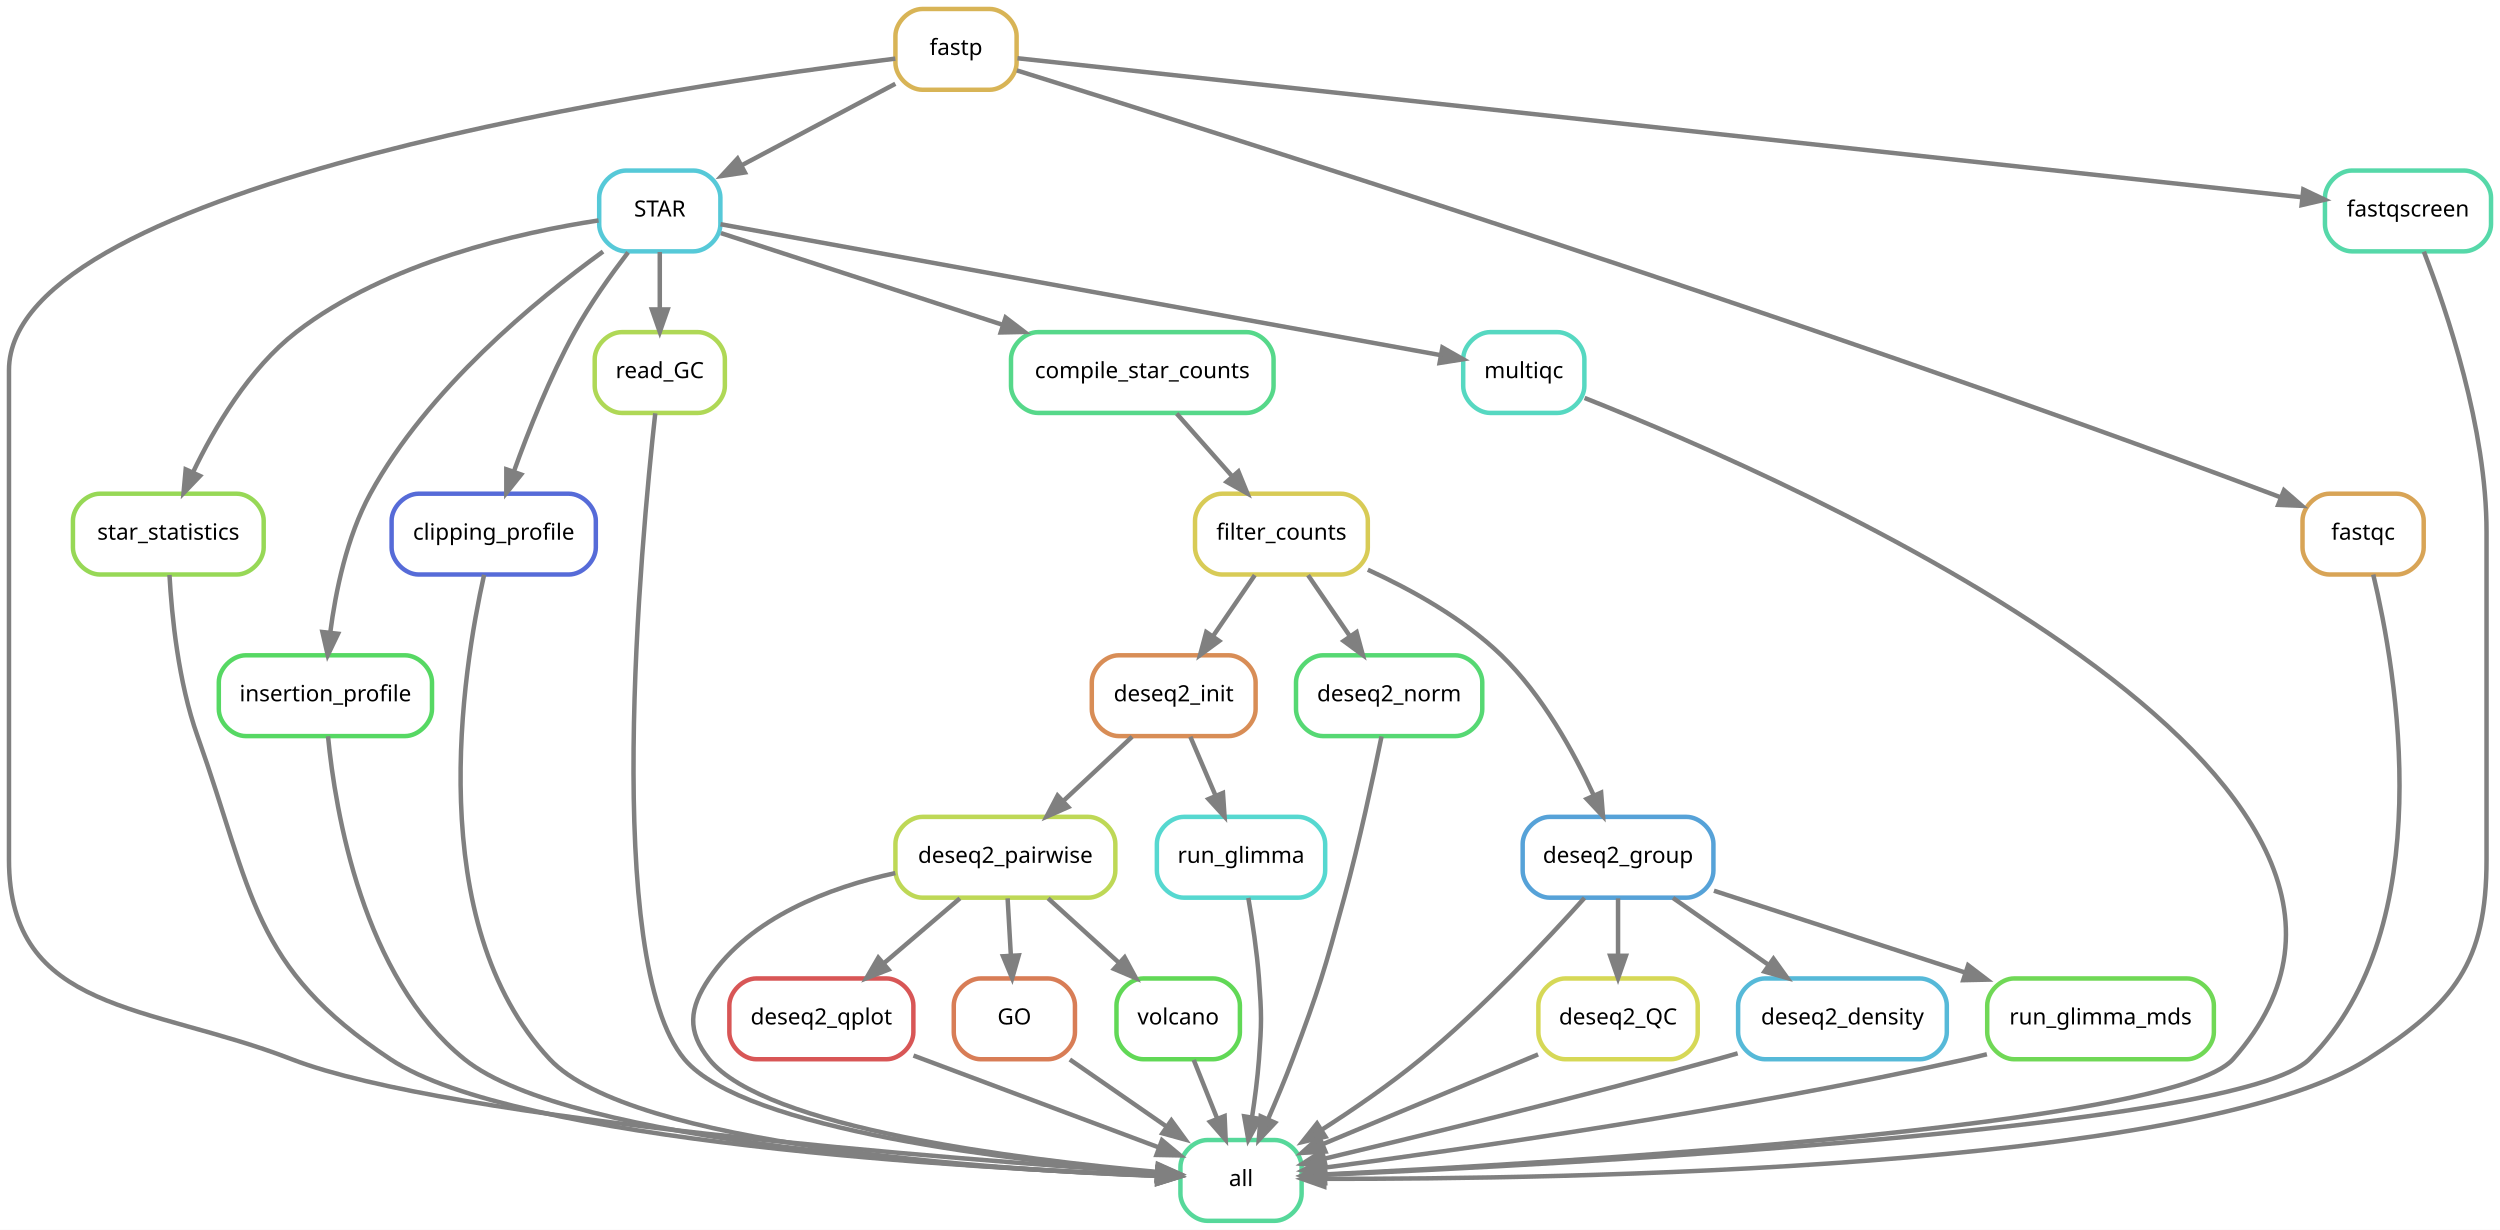
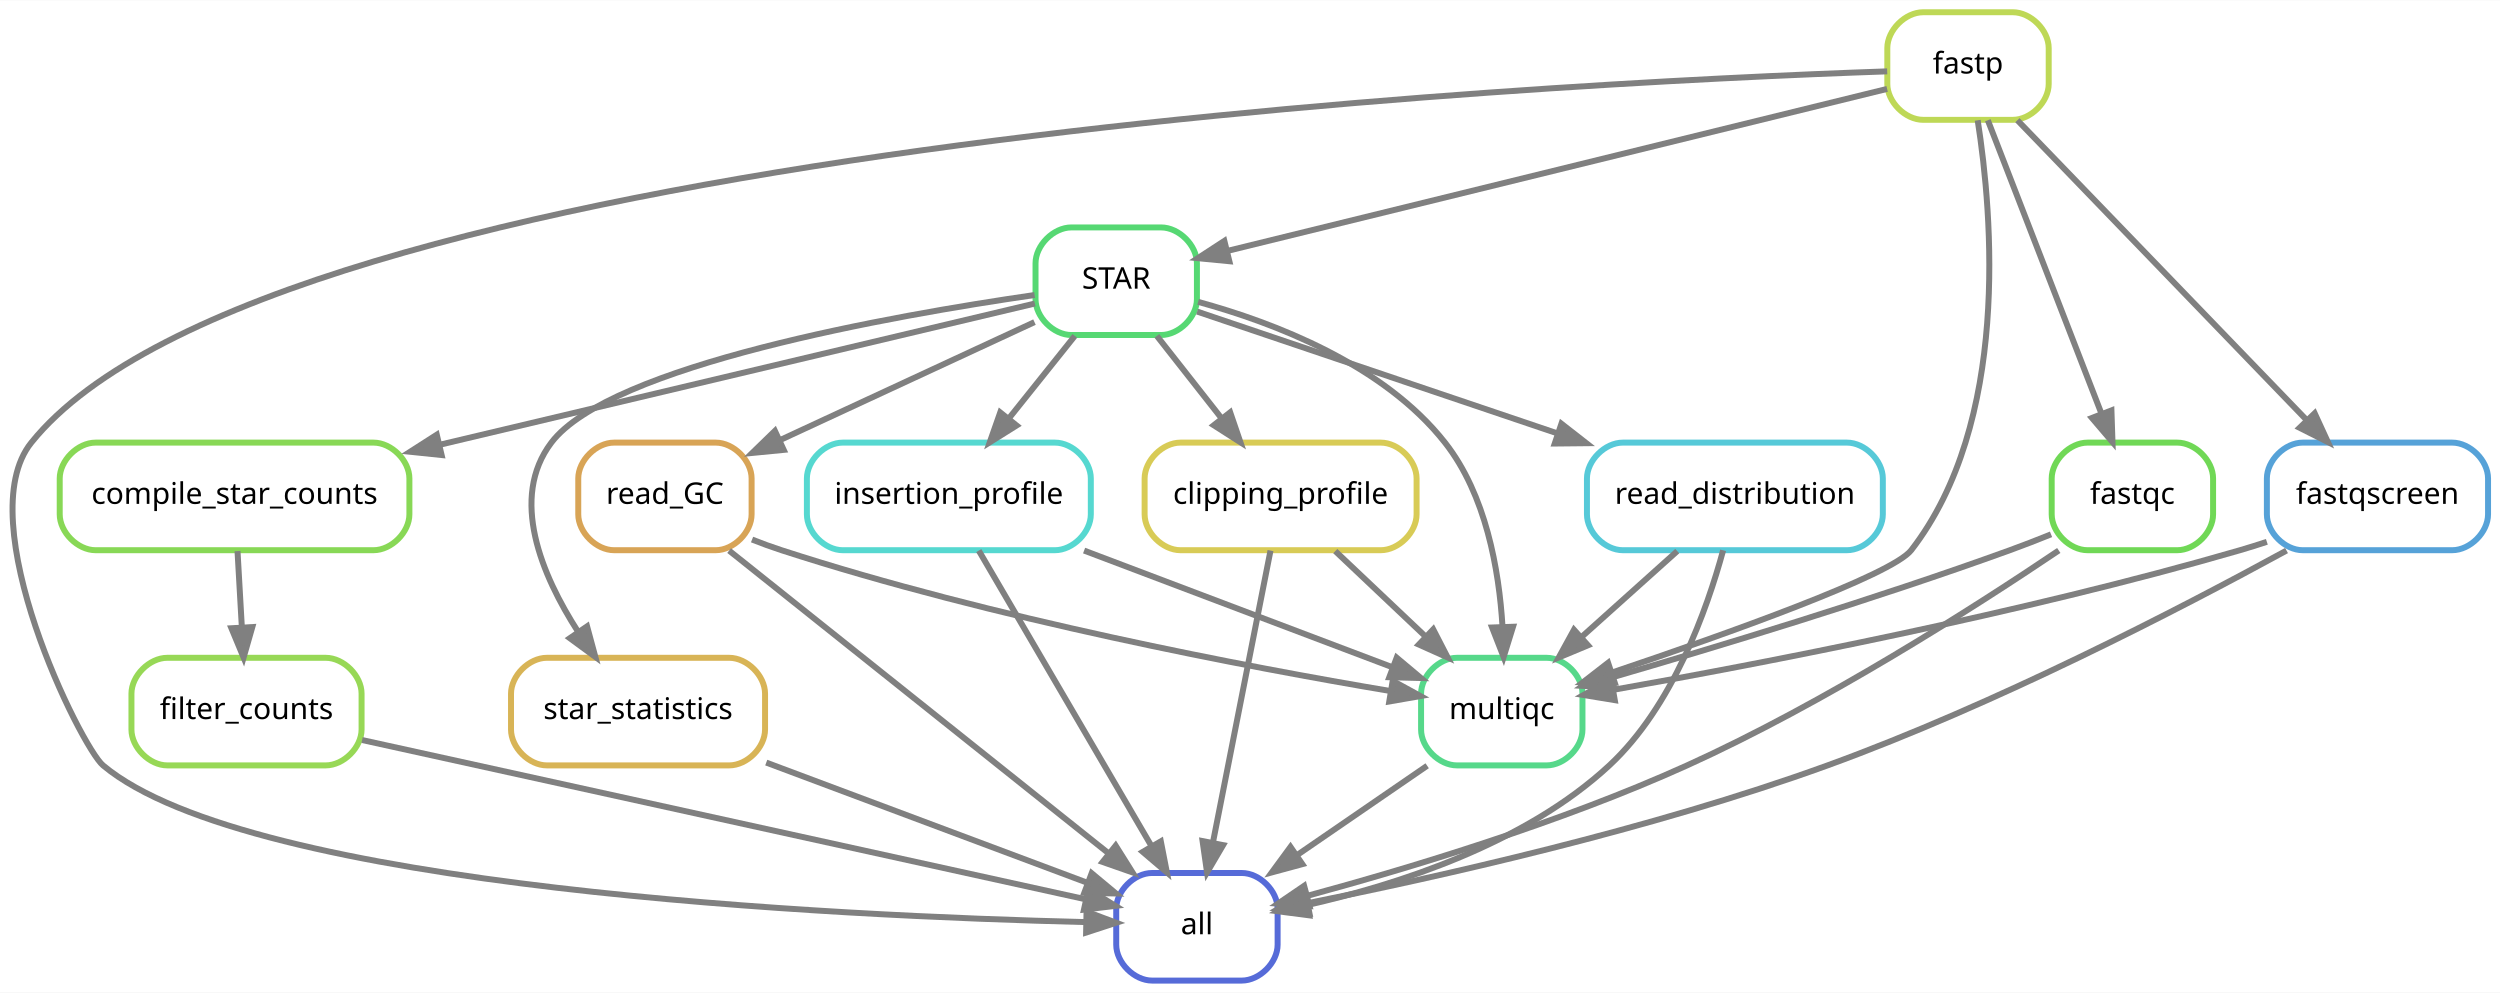
- <svg xmlns="http://www.w3.org/2000/svg" width="1114pt" height="548pt" viewBox="0.00 0.00 1114.00 548.00">
-   <g id="graph0" class="graph" transform="scale(1 1) rotate(0) translate(4 544)">
-     <polygon fill="white" stroke="transparent" points="-4,4 -4,-544 1110,-544 1110,4 -4,4" />
+ <svg xmlns="http://www.w3.org/2000/svg" width="836pt" height="332pt" viewBox="0.00 0.00 836.48 332.00">
+   <g id="graph0" class="graph" transform="scale(1 1) rotate(0) translate(4 328)">
+     <polygon fill="white" stroke="transparent" points="-4,4 -4,-328 832.48,-328 832.48,4 -4,4" />
    <g id="node1" class="node">
-       <path fill="none" stroke="#56d89a" stroke-width="2" d="M564,-36C564,-36 534,-36 534,-36 528,-36 522,-30 522,-24 522,-24 522,-12 522,-12 522,-6 528,0 534,0 534,0 564,0 564,0 570,0 576,-6 576,-12 576,-12 576,-24 576,-24 576,-30 570,-36 564,-36" />
-       <text text-anchor="middle" x="549" y="-15.5" font-family="sans" font-size="10.00">all</text>
+       <path fill="none" stroke="#566bd8" stroke-width="2" d="M411.48,-36C411.48,-36 381.48,-36 381.48,-36 375.48,-36 369.48,-30 369.48,-24 369.48,-24 369.48,-12 369.48,-12 369.48,-6 375.48,0 381.48,0 381.48,0 411.48,0 411.48,0 417.48,0 423.48,-6 423.48,-12 423.48,-12 423.48,-24 423.48,-24 423.48,-30 417.48,-36 411.48,-36" />
+       <text text-anchor="middle" x="396.48" y="-15.5" font-family="sans" font-size="10.00">all</text>
    </g>
    <g id="node2" class="node">
-       <path fill="none" stroke="#d8b456" stroke-width="2" d="M437,-540C437,-540 407,-540 407,-540 401,-540 395,-534 395,-528 395,-528 395,-516 395,-516 395,-510 401,-504 407,-504 407,-504 437,-504 437,-504 443,-504 449,-510 449,-516 449,-516 449,-528 449,-528 449,-534 443,-540 437,-540" />
-       <text text-anchor="middle" x="422" y="-519.5" font-family="sans" font-size="10.00">fastp</text>
+       <path fill="none" stroke="#bed856" stroke-width="2" d="M669.48,-324C669.48,-324 639.48,-324 639.48,-324 633.48,-324 627.48,-318 627.48,-312 627.48,-312 627.48,-300 627.48,-300 627.48,-294 633.48,-288 639.48,-288 639.48,-288 669.48,-288 669.48,-288 675.48,-288 681.48,-294 681.48,-300 681.48,-300 681.48,-312 681.48,-312 681.48,-318 675.48,-324 669.48,-324" />
+       <text text-anchor="middle" x="654.48" y="-303.5" font-family="sans" font-size="10.00">fastp</text>
+     </g>
+     <g id="edge6" class="edge">
+       <path fill="none" stroke="grey" stroke-width="2" d="M627.44,-304.22C514.95,-300.33 86.15,-279.13 6.48,-180 -14.53,-153.87 23.26,-78.04 30.48,-72 79.84,-30.72 276.32,-21.59 359.24,-19.57" />
+       <polygon fill="grey" stroke="grey" stroke-width="2" points="359.55,-23.07 369.47,-19.35 359.4,-16.07 359.55,-23.07" />
+     </g>
+     <g id="node4" class="node">
+       <path fill="none" stroke="#56d873" stroke-width="2" d="M384.48,-252C384.48,-252 354.48,-252 354.48,-252 348.48,-252 342.48,-246 342.48,-240 342.48,-240 342.48,-228 342.48,-228 342.48,-222 348.48,-216 354.48,-216 354.48,-216 384.48,-216 384.48,-216 390.48,-216 396.48,-222 396.48,-228 396.48,-228 396.48,-240 396.48,-240 396.48,-246 390.48,-252 384.48,-252" />
+       <text text-anchor="middle" x="369.48" y="-231.5" font-family="sans" font-size="10.00">STAR</text>
+     </g>
+     <g id="edge12" class="edge">
+       <path fill="none" stroke="grey" stroke-width="2" d="M627.41,-298.35C576.16,-285.76 464.88,-258.43 406.67,-244.14" />
+       <polygon fill="grey" stroke="grey" stroke-width="2" points="407.33,-240.69 396.78,-241.71 405.66,-247.49 407.33,-240.69" />
+     </g>
+     <g id="node5" class="node">
+       <path fill="none" stroke="#70d856" stroke-width="2" d="M724.48,-180C724.48,-180 694.48,-180 694.48,-180 688.48,-180 682.48,-174 682.48,-168 682.48,-168 682.48,-156 682.48,-156 682.48,-150 688.48,-144 694.48,-144 694.48,-144 724.48,-144 724.48,-144 730.48,-144 736.48,-150 736.48,-156 736.48,-156 736.48,-168 736.48,-168 736.48,-174 730.48,-180 724.48,-180" />
+       <text text-anchor="middle" x="709.48" y="-159.5" font-family="sans" font-size="10.00">fastqc</text>
+     </g>
+     <g id="edge13" class="edge">
+       <path fill="none" stroke="grey" stroke-width="2" d="M661.11,-287.87C670.57,-263.46 688.01,-218.43 699.16,-189.64" />
+       <polygon fill="grey" stroke="grey" stroke-width="2" points="702.47,-190.78 702.82,-180.19 695.94,-188.25 702.47,-190.78" />
+     </g>
+     <g id="node6" class="node">
+       <path fill="none" stroke="#56a2d8" stroke-width="2" d="M816.48,-180C816.48,-180 766.48,-180 766.48,-180 760.48,-180 754.48,-174 754.48,-168 754.48,-168 754.48,-156 754.48,-156 754.48,-150 760.48,-144 766.48,-144 766.48,-144 816.48,-144 816.48,-144 822.48,-144 828.48,-150 828.48,-156 828.48,-156 828.48,-168 828.48,-168 828.48,-174 822.48,-180 816.48,-180" />
+       <text text-anchor="middle" x="791.48" y="-159.5" font-family="sans" font-size="10.00">fastqscreen</text>
+     </g>
+     <g id="edge14" class="edge">
+       <path fill="none" stroke="grey" stroke-width="2" d="M671,-287.87C695.17,-262.82 740.29,-216.05 767.93,-187.41" />
+       <polygon fill="grey" stroke="grey" stroke-width="2" points="770.47,-189.82 774.89,-180.19 765.43,-184.96 770.47,-189.82" />
+     </g>
+     <g id="node11" class="node">
+       <path fill="none" stroke="#56d88a" stroke-width="2" d="M513.48,-108C513.48,-108 483.48,-108 483.48,-108 477.48,-108 471.48,-102 471.48,-96 471.48,-96 471.48,-84 471.48,-84 471.48,-78 477.48,-72 483.48,-72 483.48,-72 513.48,-72 513.48,-72 519.48,-72 525.48,-78 525.48,-84 525.48,-84 525.48,-96 525.48,-96 525.48,-102 519.48,-108 513.48,-108" />
+       <text text-anchor="middle" x="498.48" y="-87.5" font-family="sans" font-size="10.00">multiqc</text>
+     </g>
+     <g id="edge23" class="edge">
+       <path fill="none" stroke="grey" stroke-width="2" d="M657.72,-287.85C662.72,-255.91 668.59,-186.7 635.48,-144 629.02,-135.67 573.82,-116.02 535.5,-103.12" />
+       <polygon fill="grey" stroke="grey" stroke-width="2" points="536.27,-99.69 525.67,-99.84 534.05,-106.33 536.27,-99.69" />
+     </g>
+     <g id="node3" class="node">
+       <path fill="none" stroke="#d8b456" stroke-width="2" d="M239.98,-108C239.98,-108 178.98,-108 178.98,-108 172.98,-108 166.98,-102 166.98,-96 166.98,-96 166.98,-84 166.98,-84 166.98,-78 172.98,-72 178.98,-72 178.98,-72 239.98,-72 239.98,-72 245.98,-72 251.98,-78 251.98,-84 251.98,-84 251.98,-96 251.98,-96 251.98,-102 245.98,-108 239.98,-108" />
+       <text text-anchor="middle" x="209.48" y="-87.5" font-family="sans" font-size="10.00">star_statistics</text>
    </g>
    <g id="edge4" class="edge">
-       <path fill="none" stroke="grey" stroke-width="2" d="M394.96,-517.88C301.82,-506.38 0,-462.68 0,-379 0,-379 0,-379 0,-161 0,-92.44 62.07,-96.78 126,-72 196.2,-44.79 421.97,-27.35 511.71,-21.34" />
-       <polygon fill="grey" stroke="grey" stroke-width="2" points="511.97,-24.83 521.71,-20.68 511.51,-17.85 511.97,-24.83" />
+       <path fill="none" stroke="grey" stroke-width="2" d="M252.38,-72.94C284.88,-60.78 329.04,-44.24 359.88,-32.7" />
+       <polygon fill="grey" stroke="grey" stroke-width="2" points="361.26,-35.92 369.4,-29.14 358.8,-29.37 361.26,-35.92" />
    </g>
-     <g id="node4" class="node">
-       <path fill="none" stroke="#56c9d8" stroke-width="2" d="M305,-468C305,-468 275,-468 275,-468 269,-468 263,-462 263,-456 263,-456 263,-444 263,-444 263,-438 269,-432 275,-432 275,-432 305,-432 305,-432 311,-432 317,-438 317,-444 317,-444 317,-456 317,-456 317,-462 311,-468 305,-468" />
-       <text text-anchor="middle" x="290" y="-447.5" font-family="sans" font-size="10.00">STAR</text>
+     <g id="edge11" class="edge">
+       <path fill="none" stroke="grey" stroke-width="2" d="M342.17,-229.39C294.67,-222.5 200.04,-205.8 180.48,-180 166.41,-161.44 177.18,-135.77 189.39,-116.77" />
+       <polygon fill="grey" stroke="grey" stroke-width="2" points="192.43,-118.52 195.2,-108.29 186.66,-114.56 192.43,-118.52" />
+     </g>
+     <g id="node7" class="node">
+       <path fill="none" stroke="#56d8d0" stroke-width="2" d="M348.98,-180C348.98,-180 277.98,-180 277.98,-180 271.98,-180 265.98,-174 265.98,-168 265.98,-168 265.98,-156 265.98,-156 265.98,-150 271.98,-144 277.98,-144 277.98,-144 348.98,-144 348.98,-144 354.98,-144 360.98,-150 360.98,-156 360.98,-156 360.98,-168 360.98,-168 360.98,-174 354.98,-180 348.98,-180" />
+       <text text-anchor="middle" x="313.48" y="-159.5" font-family="sans" font-size="10.00">insertion_profile</text>
+     </g>
+     <g id="edge15" class="edge">
+       <path fill="none" stroke="grey" stroke-width="2" d="M355.63,-215.7C348.99,-207.39 340.9,-197.28 333.59,-188.14" />
+       <polygon fill="grey" stroke="grey" stroke-width="2" points="336.14,-185.73 327.16,-180.1 330.67,-190.1 336.14,-185.73" />
+     </g>
+     <g id="node8" class="node">
+       <path fill="none" stroke="#d8cb56" stroke-width="2" d="M457.98,-180C457.98,-180 390.98,-180 390.98,-180 384.98,-180 378.98,-174 378.98,-168 378.98,-168 378.98,-156 378.98,-156 378.98,-150 384.98,-144 390.98,-144 390.98,-144 457.98,-144 457.98,-144 463.98,-144 469.98,-150 469.98,-156 469.98,-156 469.98,-168 469.98,-168 469.98,-174 463.98,-180 457.98,-180" />
+       <text text-anchor="middle" x="424.48" y="-159.5" font-family="sans" font-size="10.00">clipping_profile</text>
+     </g>
+     <g id="edge16" class="edge">
+       <path fill="none" stroke="grey" stroke-width="2" d="M383.07,-215.7C389.6,-207.39 397.54,-197.28 404.72,-188.14" />
+       <polygon fill="grey" stroke="grey" stroke-width="2" points="407.61,-190.13 411.04,-180.1 402.11,-185.81 407.61,-190.13" />
+     </g>
+     <g id="node9" class="node">
+       <path fill="none" stroke="#56c9d8" stroke-width="2" d="M613.98,-180C613.98,-180 538.98,-180 538.98,-180 532.98,-180 526.98,-174 526.98,-168 526.98,-168 526.98,-156 526.98,-156 526.98,-150 532.98,-144 538.98,-144 538.98,-144 613.98,-144 613.98,-144 619.98,-144 625.98,-150 625.98,-156 625.98,-156 625.98,-168 625.98,-168 625.98,-174 619.98,-180 613.98,-180" />
+       <text text-anchor="middle" x="576.48" y="-159.5" font-family="sans" font-size="10.00">read_distribution</text>
+     </g>
+     <g id="edge17" class="edge">
+       <path fill="none" stroke="grey" stroke-width="2" d="M396.54,-223.85C427.01,-213.54 477.46,-196.48 517.2,-183.05" />
+       <polygon fill="grey" stroke="grey" stroke-width="2" points="518.44,-186.32 526.79,-179.8 516.2,-179.69 518.44,-186.32" />
+     </g>
+     <g id="node10" class="node">
+       <path fill="none" stroke="#d8a456" stroke-width="2" d="M235.48,-180C235.48,-180 201.48,-180 201.48,-180 195.48,-180 189.48,-174 189.48,-168 189.48,-168 189.48,-156 189.48,-156 189.48,-150 195.48,-144 201.48,-144 201.48,-144 235.48,-144 235.48,-144 241.48,-144 247.48,-150 247.48,-156 247.48,-156 247.48,-168 247.48,-168 247.48,-174 241.48,-180 235.48,-180" />
+       <text text-anchor="middle" x="218.48" y="-159.5" font-family="sans" font-size="10.00">read_GC</text>
+     </g>
+     <g id="edge18" class="edge">
+       <path fill="none" stroke="grey" stroke-width="2" d="M342.13,-220.32C318.36,-209.31 283.67,-193.22 257.08,-180.89" />
+       <polygon fill="grey" stroke="grey" stroke-width="2" points="258.22,-177.57 247.68,-176.54 255.28,-183.92 258.22,-177.57" />
+     </g>
+     <g id="edge24" class="edge">
+       <path fill="none" stroke="grey" stroke-width="2" d="M396.88,-227.09C422.2,-220.17 458.91,-206.17 479.48,-180 493.17,-162.58 497.56,-137.53 498.73,-118.44" />
+       <polygon fill="grey" stroke="grey" stroke-width="2" points="502.24,-118.39 499.1,-108.27 495.24,-118.14 502.24,-118.39" />
+     </g>
+     <g id="node13" class="node">
+       <path fill="none" stroke="#88d856" stroke-width="2" d="M120.98,-180C120.98,-180 27.98,-180 27.98,-180 21.98,-180 15.98,-174 15.98,-168 15.98,-168 15.98,-156 15.98,-156 15.98,-150 21.98,-144 27.98,-144 27.98,-144 120.98,-144 120.98,-144 126.98,-144 132.98,-150 132.98,-156 132.98,-156 132.98,-168 132.98,-168 132.98,-174 126.98,-180 120.98,-180" />
+       <text text-anchor="middle" x="74.48" y="-159.5" font-family="sans" font-size="10.00">compile_star_counts</text>
+     </g>
+     <g id="edge28" class="edge">
+       <path fill="none" stroke="grey" stroke-width="2" d="M342.25,-226.54C297.37,-215.89 206.51,-194.33 143.15,-179.29" />
+       <polygon fill="grey" stroke="grey" stroke-width="2" points="143.76,-175.84 133.22,-176.94 142.14,-182.65 143.76,-175.84" />
+     </g>
+     <g id="edge1" class="edge">
+       <path fill="none" stroke="grey" stroke-width="2" d="M684.85,-143.91C656.05,-124.51 606.45,-92.83 560.48,-72 518.37,-52.92 467.34,-37.56 433.51,-28.39" />
+       <polygon fill="grey" stroke="grey" stroke-width="2" points="434.15,-24.94 423.59,-25.74 432.35,-31.7 434.15,-24.94" />
+     </g>
+     <g id="edge19" class="edge">
+       <path fill="none" stroke="grey" stroke-width="2" d="M682.26,-149.31C677.69,-147.46 672.97,-145.63 668.48,-144 623.11,-127.56 569.86,-111.46 535.21,-101.4" />
+       <polygon fill="grey" stroke="grey" stroke-width="2" points="536.1,-98.02 525.52,-98.61 534.16,-104.74 536.1,-98.02" />
+     </g>
+     <g id="edge7" class="edge">
+       <path fill="none" stroke="grey" stroke-width="2" d="M761.06,-143.89C725.24,-124.32 663.51,-92.35 607.48,-72 548.11,-50.44 476.28,-34.44 433.59,-25.92" />
+       <polygon fill="grey" stroke="grey" stroke-width="2" points="434.14,-22.47 423.65,-23.97 432.79,-29.33 434.14,-22.47" />
+     </g>
+     <g id="edge25" class="edge">
+       <path fill="none" stroke="grey" stroke-width="2" d="M754.47,-146.81C751.45,-145.81 748.42,-144.85 745.48,-144 672.3,-122.74 584.67,-105.93 535.92,-97.31" />
+       <polygon fill="grey" stroke="grey" stroke-width="2" points="536.29,-93.83 525.84,-95.55 535.09,-100.72 536.29,-93.83" />
+     </g>
+     <g id="edge10" class="edge">
+       <path fill="none" stroke="grey" stroke-width="2" d="M323.49,-143.87C337.88,-119.24 364.54,-73.64 381.35,-44.88" />
+       <polygon fill="grey" stroke="grey" stroke-width="2" points="384.4,-46.59 386.43,-36.19 378.36,-43.06 384.4,-46.59" />
+     </g>
+     <g id="edge26" class="edge">
+       <path fill="none" stroke="grey" stroke-width="2" d="M358.73,-143.88C390.45,-131.88 432.29,-116.04 461.9,-104.84" />
+       <polygon fill="grey" stroke="grey" stroke-width="2" points="463.32,-108.04 471.44,-101.23 460.85,-101.5 463.32,-108.04" />
+     </g>
+     <g id="edge5" class="edge">
+       <path fill="none" stroke="grey" stroke-width="2" d="M421.1,-143.87C416.31,-119.56 407.48,-74.82 401.8,-46.01" />
+       <polygon fill="grey" stroke="grey" stroke-width="2" points="405.23,-45.32 399.87,-36.19 398.37,-46.68 405.23,-45.32" />
+     </g>
+     <g id="edge22" class="edge">
+       <path fill="none" stroke="grey" stroke-width="2" d="M442.77,-143.7C451.91,-135.05 463.12,-124.45 473.08,-115.03" />
+       <polygon fill="grey" stroke="grey" stroke-width="2" points="475.54,-117.52 480.39,-108.1 470.72,-112.43 475.54,-117.52" />
+     </g>
+     <g id="edge3" class="edge">
+       <path fill="none" stroke="grey" stroke-width="2" d="M572.55,-143.96C567.16,-124.14 555.64,-91.65 534.48,-72 506.26,-45.8 463.71,-32.11 433.33,-25.26" />
+       <polygon fill="grey" stroke="grey" stroke-width="2" points="434.04,-21.83 423.53,-23.19 432.59,-28.68 434.04,-21.83" />
+     </g>
+     <g id="edge21" class="edge">
+       <path fill="none" stroke="grey" stroke-width="2" d="M557.2,-143.7C547.56,-135.05 535.75,-124.45 525.25,-115.03" />
+       <polygon fill="grey" stroke="grey" stroke-width="2" points="527.32,-112.18 517.54,-108.1 522.64,-117.39 527.32,-112.18" />
+     </g>
+     <g id="edge2" class="edge">
+       <path fill="none" stroke="grey" stroke-width="2" d="M239.95,-143.87C271.62,-118.6 330.97,-71.25 366.79,-42.68" />
+       <polygon fill="grey" stroke="grey" stroke-width="2" points="369.29,-45.16 374.93,-36.19 364.93,-39.69 369.29,-45.16" />
    </g>
    <g id="edge20" class="edge">
-       <path fill="none" stroke="grey" stroke-width="2" d="M394.97,-506.67C375.17,-496.17 348.08,-481.8 326.38,-470.29" />
-       <polygon fill="grey" stroke="grey" stroke-width="2" points="327.92,-467.15 317.45,-465.56 324.64,-473.33 327.92,-467.15" />
+       <path fill="none" stroke="grey" stroke-width="2" d="M247.63,-147.57C250.92,-146.27 254.24,-145.05 257.48,-144 328.09,-121.09 413.53,-104.91 461.37,-96.85" />
+       <polygon fill="grey" stroke="grey" stroke-width="2" points="461.98,-100.29 471.27,-95.2 460.84,-93.39 461.98,-100.29" />
    </g>
-     <g id="node5" class="node">
-       <path fill="none" stroke="#d8a456" stroke-width="2" d="M1064,-324C1064,-324 1034,-324 1034,-324 1028,-324 1022,-318 1022,-312 1022,-312 1022,-300 1022,-300 1022,-294 1028,-288 1034,-288 1034,-288 1064,-288 1064,-288 1070,-288 1076,-294 1076,-300 1076,-300 1076,-312 1076,-312 1076,-318 1070,-324 1064,-324" />
-       <text text-anchor="middle" x="1049" y="-303.5" font-family="sans" font-size="10.00">fastqc</text>
-     </g>
-     <g id="edge21" class="edge">
-       <path fill="none" stroke="grey" stroke-width="2" d="M449.1,-512.62C532.89,-486.56 794.94,-403.88 1008,-324 1009.4,-323.48 1010.82,-322.93 1012.25,-322.38" />
-       <polygon fill="grey" stroke="grey" stroke-width="2" points="1013.76,-325.55 1021.76,-318.6 1011.17,-319.04 1013.76,-325.55" />
-     </g>
-     <g id="node6" class="node">
-       <path fill="none" stroke="#56d8a9" stroke-width="2" d="M1094,-468C1094,-468 1044,-468 1044,-468 1038,-468 1032,-462 1032,-456 1032,-456 1032,-444 1032,-444 1032,-438 1038,-432 1044,-432 1044,-432 1094,-432 1094,-432 1100,-432 1106,-438 1106,-444 1106,-444 1106,-456 1106,-456 1106,-462 1100,-468 1094,-468" />
-       <text text-anchor="middle" x="1069" y="-447.5" font-family="sans" font-size="10.00">fastqscreen</text>
-     </g>
-     <g id="edge22" class="edge">
-       <path fill="none" stroke="grey" stroke-width="2" d="M449.39,-518.04C549.28,-507.23 894.82,-469.84 1021.75,-456.11" />
-       <polygon fill="grey" stroke="grey" stroke-width="2" points="1022.36,-459.57 1031.93,-455.01 1021.61,-452.61 1022.36,-459.57" />
-     </g>
-     <g id="node3" class="node">
-       <path fill="none" stroke="#97d856" stroke-width="2" d="M101.5,-324C101.5,-324 40.5,-324 40.5,-324 34.5,-324 28.5,-318 28.5,-312 28.5,-312 28.5,-300 28.5,-300 28.5,-294 34.5,-288 40.5,-288 40.5,-288 101.5,-288 101.5,-288 107.5,-288 113.5,-294 113.5,-300 113.5,-300 113.5,-312 113.5,-312 113.5,-318 107.5,-324 101.5,-324" />
-       <text text-anchor="middle" x="71" y="-303.5" font-family="sans" font-size="10.00">star_statistics</text>
-     </g>
-     <g id="edge18" class="edge">
-       <path fill="none" stroke="grey" stroke-width="2" d="M71.52,-287.79C72.53,-269.51 75.47,-239.98 84,-216 108.98,-145.77 107.88,-113.21 170,-72 225.62,-35.11 427.36,-23.48 511.62,-20.18" />
-       <polygon fill="grey" stroke="grey" stroke-width="2" points="511.91,-23.67 521.77,-19.8 511.65,-16.68 511.91,-23.67" />
-     </g>
-     <g id="edge19" class="edge">
-       <path fill="none" stroke="grey" stroke-width="2" d="M262.72,-445.78C228.23,-440.52 168.48,-427.33 128,-396 106.93,-379.69 91.42,-353.24 81.94,-333.41" />
-       <polygon fill="grey" stroke="grey" stroke-width="2" points="85.11,-331.92 77.78,-324.27 78.74,-334.83 85.11,-331.92" />
-     </g>
-     <g id="node7" class="node">
-       <path fill="none" stroke="#56d863" stroke-width="2" d="M176.5,-252C176.5,-252 105.5,-252 105.5,-252 99.5,-252 93.5,-246 93.5,-240 93.5,-240 93.5,-228 93.5,-228 93.5,-222 99.5,-216 105.5,-216 105.5,-216 176.5,-216 176.5,-216 182.5,-216 188.5,-222 188.5,-228 188.5,-228 188.5,-240 188.5,-240 188.5,-246 182.5,-252 176.5,-252" />
-       <text text-anchor="middle" x="141" y="-231.5" font-family="sans" font-size="10.00">insertion_profile</text>
-     </g>
-     <g id="edge23" class="edge">
-       <path fill="none" stroke="grey" stroke-width="2" d="M264.71,-431.91C234.95,-410.39 186.4,-370.53 161,-324 150.53,-304.83 145.54,-280.48 143.16,-262.1" />
-       <polygon fill="grey" stroke="grey" stroke-width="2" points="146.63,-261.6 142.04,-252.05 139.67,-262.37 146.63,-261.6" />
-     </g>
-     <g id="node8" class="node">
-       <path fill="none" stroke="#566bd8" stroke-width="2" d="M249.5,-324C249.5,-324 182.5,-324 182.5,-324 176.5,-324 170.5,-318 170.5,-312 170.5,-312 170.5,-300 170.5,-300 170.5,-294 176.5,-288 182.5,-288 182.5,-288 249.5,-288 249.5,-288 255.5,-288 261.5,-294 261.5,-300 261.5,-300 261.5,-312 261.5,-312 261.5,-318 255.5,-324 249.5,-324" />
-       <text text-anchor="middle" x="216" y="-303.5" font-family="sans" font-size="10.00">clipping_profile</text>
-     </g>
-     <g id="edge24" class="edge">
-       <path fill="none" stroke="grey" stroke-width="2" d="M275.88,-431.55C268.19,-421.53 258.88,-408.5 252,-396 241,-376.01 231.47,-351.95 224.98,-333.89" />
-       <polygon fill="grey" stroke="grey" stroke-width="2" points="228.22,-332.56 221.61,-324.28 221.62,-334.87 228.22,-332.56" />
-     </g>
-     <g id="node9" class="node">
-       <path fill="none" stroke="#afd856" stroke-width="2" d="M307,-396C307,-396 273,-396 273,-396 267,-396 261,-390 261,-384 261,-384 261,-372 261,-372 261,-366 267,-360 273,-360 273,-360 307,-360 307,-360 313,-360 319,-366 319,-372 319,-372 319,-384 319,-384 319,-390 313,-396 307,-396" />
-       <text text-anchor="middle" x="290" y="-375.5" font-family="sans" font-size="10.00">read_GC</text>
-     </g>
-     <g id="edge25" class="edge">
-       <path fill="none" stroke="grey" stroke-width="2" d="M290,-431.7C290,-423.98 290,-414.71 290,-406.11" />
-       <polygon fill="grey" stroke="grey" stroke-width="2" points="293.5,-406.1 290,-396.1 286.5,-406.1 293.5,-406.1" />
-     </g>
-     <g id="node13" class="node">
-       <path fill="none" stroke="#56d88a" stroke-width="2" d="M551.5,-396C551.5,-396 458.5,-396 458.5,-396 452.5,-396 446.5,-390 446.5,-384 446.5,-384 446.5,-372 446.5,-372 446.5,-366 452.5,-360 458.5,-360 458.5,-360 551.5,-360 551.5,-360 557.5,-360 563.5,-366 563.5,-372 563.5,-372 563.5,-384 563.5,-384 563.5,-390 557.5,-396 551.5,-396" />
-       <text text-anchor="middle" x="505" y="-375.5" font-family="sans" font-size="10.00">compile_star_counts</text>
-     </g>
-     <g id="edge29" class="edge">
-       <path fill="none" stroke="grey" stroke-width="2" d="M317.23,-440.13C348.61,-429.92 401.2,-412.8 442.75,-399.27" />
-       <polygon fill="grey" stroke="grey" stroke-width="2" points="444.09,-402.51 452.52,-396.09 441.92,-395.86 444.09,-402.51" />
-     </g>
-     <g id="node14" class="node">
-       <path fill="none" stroke="#56d8c1" stroke-width="2" d="M690,-396C690,-396 660,-396 660,-396 654,-396 648,-390 648,-384 648,-384 648,-372 648,-372 648,-366 654,-360 660,-360 660,-360 690,-360 690,-360 696,-360 702,-366 702,-372 702,-372 702,-384 702,-384 702,-390 696,-396 690,-396" />
-       <text text-anchor="middle" x="675" y="-375.5" font-family="sans" font-size="10.00">multiqc</text>
-     </g>
-     <g id="edge30" class="edge">
-       <path fill="none" stroke="grey" stroke-width="2" d="M317.07,-444.08C384.59,-431.8 560.51,-399.82 637.74,-385.78" />
-       <polygon fill="grey" stroke="grey" stroke-width="2" points="638.74,-389.15 647.96,-383.92 637.49,-382.26 638.74,-389.15" />
-     </g>
-     <g id="edge15" class="edge">
-       <path fill="none" stroke="grey" stroke-width="2" d="M1053.51,-287.99C1063.78,-244.99 1083.7,-131.19 1025,-72 994.22,-40.97 692.93,-25.16 586.23,-20.5" />
-       <polygon fill="grey" stroke="grey" stroke-width="2" points="586.37,-17 576.23,-20.07 586.07,-24 586.37,-17" />
-     </g>
-     <g id="edge14" class="edge">
-       <path fill="none" stroke="grey" stroke-width="2" d="M1076.08,-431.85C1086.31,-405.49 1104,-353.21 1104,-307 1104,-307 1104,-307 1104,-161 1104,-114.96 1089.77,-96.82 1051,-72 974.01,-22.71 689.13,-18.56 586.31,-18.71" />
-       <polygon fill="grey" stroke="grey" stroke-width="2" points="586.09,-15.21 576.1,-18.74 586.11,-22.21 586.09,-15.21" />
-     </g>
-     <g id="edge11" class="edge">
-       <path fill="none" stroke="grey" stroke-width="2" d="M142.16,-215.91C145.4,-182.48 157.61,-108.52 203,-72 250.01,-34.17 432.29,-23.14 511.69,-20.09" />
-       <polygon fill="grey" stroke="grey" stroke-width="2" points="511.87,-23.59 521.74,-19.73 511.62,-16.59 511.87,-23.59" />
-     </g>
-     <g id="edge12" class="edge">
-       <path fill="none" stroke="grey" stroke-width="2" d="M211.72,-287.87C202.14,-245.09 184.07,-132.67 241,-72 277.27,-33.35 437.6,-22.82 511.48,-20.01" />
-       <polygon fill="grey" stroke="grey" stroke-width="2" points="511.86,-23.49 521.73,-19.64 511.61,-16.5 511.86,-23.49" />
-     </g>
-     <g id="edge17" class="edge">
-       <path fill="none" stroke="grey" stroke-width="2" d="M287.98,-359.8C281.59,-301.97 264.3,-115.73 301,-72 327.62,-40.28 449.03,-26.56 511.55,-21.51" />
-       <polygon fill="grey" stroke="grey" stroke-width="2" points="512.08,-24.98 521.78,-20.72 511.54,-18 512.08,-24.98" />
-     </g>
-     <g id="node10" class="node">
-       <path fill="none" stroke="#bed856" stroke-width="2" d="M481,-180C481,-180 407,-180 407,-180 401,-180 395,-174 395,-168 395,-168 395,-156 395,-156 395,-150 401,-144 407,-144 407,-144 481,-144 481,-144 487,-144 493,-150 493,-156 493,-156 493,-168 493,-168 493,-174 487,-180 481,-180" />
-       <text text-anchor="middle" x="444" y="-159.5" font-family="sans" font-size="10.00">deseq2_pairwise</text>
-     </g>
-     <g id="edge10" class="edge">
-       <path fill="none" stroke="grey" stroke-width="2" d="M394.94,-154.97C365.57,-148.55 330.46,-135.31 312,-108 303.04,-94.75 302,-84.49 312,-72 336.56,-41.35 450.9,-27.24 511.33,-21.83" />
-       <polygon fill="grey" stroke="grey" stroke-width="2" points="511.94,-25.29 521.61,-20.95 511.34,-18.32 511.94,-25.29" />
-     </g>
-     <g id="node19" class="node">
-       <path fill="none" stroke="#d85656" stroke-width="2" d="M391,-108C391,-108 333,-108 333,-108 327,-108 321,-102 321,-96 321,-96 321,-84 321,-84 321,-78 327,-72 333,-72 333,-72 391,-72 391,-72 397,-72 403,-78 403,-84 403,-84 403,-96 403,-96 403,-102 397,-108 391,-108" />
-       <text text-anchor="middle" x="362" y="-87.5" font-family="sans" font-size="10.00">deseq2_qplot</text>
-     </g>
-     <g id="edge35" class="edge">
-       <path fill="none" stroke="grey" stroke-width="2" d="M423.73,-143.7C413.5,-134.97 400.94,-124.24 389.82,-114.75" />
-       <polygon fill="grey" stroke="grey" stroke-width="2" points="391.91,-111.94 382.04,-108.1 387.37,-117.26 391.91,-111.94" />
-     </g>
-     <g id="node20" class="node">
-       <path fill="none" stroke="#d87d56" stroke-width="2" d="M463,-108C463,-108 433,-108 433,-108 427,-108 421,-102 421,-96 421,-96 421,-84 421,-84 421,-78 427,-72 433,-72 433,-72 463,-72 463,-72 469,-72 475,-78 475,-84 475,-84 475,-96 475,-96 475,-102 469,-108 463,-108" />
-       <text text-anchor="middle" x="448" y="-87.5" font-family="sans" font-size="10.00">GO</text>
-     </g>
-     <g id="edge36" class="edge">
-       <path fill="none" stroke="grey" stroke-width="2" d="M444.99,-143.7C445.43,-135.98 445.96,-126.71 446.45,-118.11" />
-       <polygon fill="grey" stroke="grey" stroke-width="2" points="449.95,-118.29 447.02,-108.1 442.96,-117.89 449.95,-118.29" />
-     </g>
-     <g id="node21" class="node">
-       <path fill="none" stroke="#61d856" stroke-width="2" d="M536.5,-108C536.5,-108 505.5,-108 505.5,-108 499.5,-108 493.5,-102 493.5,-96 493.5,-96 493.5,-84 493.5,-84 493.5,-78 499.5,-72 505.5,-72 505.5,-72 536.5,-72 536.5,-72 542.5,-72 548.5,-78 548.5,-84 548.5,-84 548.5,-96 548.5,-96 548.5,-102 542.5,-108 536.5,-108" />
-       <text text-anchor="middle" x="521" y="-87.5" font-family="sans" font-size="10.00">volcano</text>
-     </g>
-     <g id="edge37" class="edge">
-       <path fill="none" stroke="grey" stroke-width="2" d="M463.03,-143.7C472.54,-135.05 484.21,-124.45 494.57,-115.03" />
-       <polygon fill="grey" stroke="grey" stroke-width="2" points="497.14,-117.42 502.19,-108.1 492.43,-112.24 497.14,-117.42" />
-     </g>
-     <g id="node11" class="node">
-       <path fill="none" stroke="#d88d56" stroke-width="2" d="M543.5,-252C543.5,-252 494.5,-252 494.5,-252 488.5,-252 482.5,-246 482.5,-240 482.5,-240 482.5,-228 482.5,-228 482.5,-222 488.5,-216 494.5,-216 494.5,-216 543.5,-216 543.5,-216 549.5,-216 555.5,-222 555.5,-228 555.5,-228 555.5,-240 555.5,-240 555.5,-246 549.5,-252 543.5,-252" />
-       <text text-anchor="middle" x="519" y="-231.5" font-family="sans" font-size="10.00">deseq2_init</text>
-     </g>
-     <g id="edge26" class="edge">
-       <path fill="none" stroke="grey" stroke-width="2" d="M500.46,-215.7C491.2,-207.05 479.84,-196.45 469.74,-187.03" />
-       <polygon fill="grey" stroke="grey" stroke-width="2" points="472.02,-184.37 462.33,-180.1 467.25,-189.49 472.02,-184.37" />
-     </g>
-     <g id="node22" class="node">
-       <path fill="none" stroke="#56d8d0" stroke-width="2" d="M574.5,-180C574.5,-180 523.5,-180 523.5,-180 517.5,-180 511.5,-174 511.5,-168 511.5,-168 511.5,-156 511.5,-156 511.5,-150 517.5,-144 523.5,-144 523.5,-144 574.5,-144 574.5,-144 580.5,-144 586.5,-150 586.5,-156 586.5,-156 586.5,-168 586.5,-168 586.5,-174 580.5,-180 574.5,-180" />
-       <text text-anchor="middle" x="549" y="-159.5" font-family="sans" font-size="10.00">run_glimma</text>
-     </g>
-     <g id="edge38" class="edge">
-       <path fill="none" stroke="grey" stroke-width="2" d="M526.42,-215.7C529.79,-207.81 533.87,-198.3 537.62,-189.55" />
-       <polygon fill="grey" stroke="grey" stroke-width="2" points="540.95,-190.67 541.67,-180.1 534.51,-187.92 540.95,-190.67" />
+     <g id="edge8" class="edge">
+       <path fill="none" stroke="grey" stroke-width="2" d="M473.52,-71.88C460.44,-62.89 444.22,-51.76 430.04,-42.03" />
+       <polygon fill="grey" stroke="grey" stroke-width="2" points="431.75,-38.96 421.52,-36.19 427.79,-44.73 431.75,-38.96" />
    </g>
    <g id="node12" class="node">
-       <path fill="none" stroke="#d8cb56" stroke-width="2" d="M593.5,-324C593.5,-324 540.5,-324 540.5,-324 534.5,-324 528.5,-318 528.5,-312 528.5,-312 528.5,-300 528.5,-300 528.5,-294 534.5,-288 540.5,-288 540.5,-288 593.5,-288 593.5,-288 599.5,-288 605.5,-294 605.5,-300 605.5,-300 605.5,-312 605.5,-312 605.5,-318 599.5,-324 593.5,-324" />
-       <text text-anchor="middle" x="567" y="-303.5" font-family="sans" font-size="10.00">filter_counts</text>
+       <path fill="none" stroke="#97d856" stroke-width="2" d="M104.98,-108C104.98,-108 51.98,-108 51.98,-108 45.98,-108 39.98,-102 39.98,-96 39.98,-96 39.98,-84 39.98,-84 39.98,-78 45.98,-72 51.98,-72 51.98,-72 104.98,-72 104.98,-72 110.98,-72 116.98,-78 116.98,-84 116.98,-84 116.98,-96 116.98,-96 116.98,-102 110.98,-108 104.98,-108" />
+       <text text-anchor="middle" x="78.48" y="-87.5" font-family="sans" font-size="10.00">filter_counts</text>
+     </g>
+     <g id="edge9" class="edge">
+       <path fill="none" stroke="grey" stroke-width="2" d="M117.15,-80.49C178.8,-66.92 298.57,-40.55 359.28,-27.19" />
+       <polygon fill="grey" stroke="grey" stroke-width="2" points="360.18,-30.57 369.2,-25 358.68,-23.74 360.18,-30.57" />
    </g>
    <g id="edge27" class="edge">
-       <path fill="none" stroke="grey" stroke-width="2" d="M555.13,-287.7C549.5,-279.47 542.65,-269.48 536.43,-260.42" />
-       <polygon fill="grey" stroke="grey" stroke-width="2" points="539.27,-258.37 530.73,-252.1 533.5,-262.33 539.27,-258.37" />
-     </g>
-     <g id="node15" class="node">
-       <path fill="none" stroke="#56d873" stroke-width="2" d="M644.5,-252C644.5,-252 585.5,-252 585.5,-252 579.5,-252 573.5,-246 573.5,-240 573.5,-240 573.5,-228 573.5,-228 573.5,-222 579.5,-216 585.5,-216 585.5,-216 644.5,-216 644.5,-216 650.5,-216 656.5,-222 656.5,-228 656.5,-228 656.5,-240 656.5,-240 656.5,-246 650.5,-252 644.5,-252" />
-       <text text-anchor="middle" x="615" y="-231.5" font-family="sans" font-size="10.00">deseq2_norm</text>
-     </g>
-     <g id="edge31" class="edge">
-       <path fill="none" stroke="grey" stroke-width="2" d="M578.87,-287.7C584.5,-279.47 591.35,-269.48 597.57,-260.42" />
-       <polygon fill="grey" stroke="grey" stroke-width="2" points="600.5,-262.33 603.27,-252.1 594.73,-258.37 600.5,-262.33" />
-     </g>
-     <g id="node16" class="node">
-       <path fill="none" stroke="#56a2d8" stroke-width="2" d="M747.5,-180C747.5,-180 686.5,-180 686.5,-180 680.5,-180 674.5,-174 674.5,-168 674.5,-168 674.5,-156 674.5,-156 674.5,-150 680.5,-144 686.5,-144 686.5,-144 747.5,-144 747.5,-144 753.5,-144 759.5,-150 759.5,-156 759.5,-156 759.5,-168 759.5,-168 759.5,-174 753.5,-180 747.5,-180" />
-       <text text-anchor="middle" x="717" y="-159.5" font-family="sans" font-size="10.00">deseq2_group</text>
-     </g>
-     <g id="edge32" class="edge">
-       <path fill="none" stroke="grey" stroke-width="2" d="M605.5,-290.13C624.99,-281.21 648.04,-268.41 665,-252 683.29,-234.3 697.31,-208.8 706.15,-189.63" />
-       <polygon fill="grey" stroke="grey" stroke-width="2" points="709.46,-190.82 710.3,-180.26 703.05,-187.98 709.46,-190.82" />
-     </g>
-     <g id="edge28" class="edge">
-       <path fill="none" stroke="grey" stroke-width="2" d="M520.33,-359.7C527.76,-351.3 536.82,-341.07 544.98,-331.86" />
-       <polygon fill="grey" stroke="grey" stroke-width="2" points="547.84,-333.91 551.85,-324.1 542.6,-329.27 547.84,-333.91" />
-     </g>
-     <g id="edge16" class="edge">
-       <path fill="none" stroke="grey" stroke-width="2" d="M702.09,-366.67C796.71,-329.16 1100.94,-195.91 991,-72 964.28,-41.88 688.21,-25.68 586.42,-20.69" />
-       <polygon fill="grey" stroke="grey" stroke-width="2" points="586.45,-17.19 576.29,-20.21 586.11,-24.18 586.45,-17.19" />
-     </g>
-     <g id="edge13" class="edge">
-       <path fill="none" stroke="grey" stroke-width="2" d="M611.61,-215.83C607.95,-197.82 601.72,-168.76 595,-144 586.2,-111.58 583.81,-103.45 572,-72 568.7,-63.23 564.75,-53.8 561.06,-45.36" />
-       <polygon fill="grey" stroke="grey" stroke-width="2" points="564.16,-43.72 556.9,-36.01 557.76,-46.57 564.16,-43.72" />
-     </g>
-     <g id="edge6" class="edge">
-       <path fill="none" stroke="grey" stroke-width="2" d="M702.05,-143.89C685.25,-125.16 656.7,-94.77 629,-72 615.25,-60.7 599.05,-49.6 584.83,-40.5" />
-       <polygon fill="grey" stroke="grey" stroke-width="2" points="586.6,-37.48 576.27,-35.11 582.87,-43.4 586.6,-37.48" />
-     </g>
-     <g id="node17" class="node">
-       <path fill="none" stroke="#d6d856" stroke-width="2" d="M740.5,-108C740.5,-108 693.5,-108 693.5,-108 687.5,-108 681.5,-102 681.5,-96 681.5,-96 681.5,-84 681.5,-84 681.5,-78 687.5,-72 693.5,-72 693.5,-72 740.5,-72 740.5,-72 746.5,-72 752.5,-78 752.5,-84 752.5,-84 752.5,-96 752.5,-96 752.5,-102 746.5,-108 740.5,-108" />
-       <text text-anchor="middle" x="717" y="-87.5" font-family="sans" font-size="10.00">deseq2_QC</text>
-     </g>
-     <g id="edge33" class="edge">
-       <path fill="none" stroke="grey" stroke-width="2" d="M717,-143.7C717,-135.98 717,-126.71 717,-118.11" />
-       <polygon fill="grey" stroke="grey" stroke-width="2" points="720.5,-118.1 717,-108.1 713.5,-118.1 720.5,-118.1" />
-     </g>
-     <g id="node18" class="node">
-       <path fill="none" stroke="#56b9d8" stroke-width="2" d="M851.5,-108C851.5,-108 782.5,-108 782.5,-108 776.5,-108 770.5,-102 770.5,-96 770.5,-96 770.5,-84 770.5,-84 770.5,-78 776.5,-72 782.5,-72 782.5,-72 851.5,-72 851.5,-72 857.5,-72 863.5,-78 863.5,-84 863.5,-84 863.5,-96 863.5,-96 863.5,-102 857.5,-108 851.5,-108" />
-       <text text-anchor="middle" x="817" y="-87.5" font-family="sans" font-size="10.00">deseq2_density</text>
-     </g>
-     <g id="edge34" class="edge">
-       <path fill="none" stroke="grey" stroke-width="2" d="M741.46,-143.88C754.3,-134.89 770.2,-123.76 784.09,-114.03" />
-       <polygon fill="grey" stroke="grey" stroke-width="2" points="786.26,-116.79 792.44,-108.19 782.24,-111.06 786.26,-116.79" />
-     </g>
-     <g id="node23" class="node">
-       <path fill="none" stroke="#70d856" stroke-width="2" d="M970.5,-108C970.5,-108 893.5,-108 893.5,-108 887.5,-108 881.5,-102 881.5,-96 881.5,-96 881.5,-84 881.5,-84 881.5,-78 887.5,-72 893.5,-72 893.5,-72 970.5,-72 970.5,-72 976.5,-72 982.5,-78 982.5,-84 982.5,-84 982.5,-96 982.5,-96 982.5,-102 976.5,-108 970.5,-108" />
-       <text text-anchor="middle" x="932" y="-87.5" font-family="sans" font-size="10.00">run_glimma_mds</text>
-     </g>
-     <g id="edge39" class="edge">
-       <path fill="none" stroke="grey" stroke-width="2" d="M759.73,-147.09C791.75,-136.66 835.98,-122.26 871.61,-110.66" />
-       <polygon fill="grey" stroke="grey" stroke-width="2" points="872.99,-113.89 881.41,-107.47 870.82,-107.24 872.99,-113.89" />
-     </g>
-     <g id="edge7" class="edge">
-       <path fill="none" stroke="grey" stroke-width="2" d="M681.37,-74.15C653.2,-62.42 614.01,-46.09 585.59,-34.25" />
-       <polygon fill="grey" stroke="grey" stroke-width="2" points="586.6,-30.87 576.02,-30.26 583.91,-37.34 586.6,-30.87" />
-     </g>
-     <g id="edge5" class="edge">
-       <path fill="none" stroke="grey" stroke-width="2" d="M770.3,-74.63C767.16,-73.73 764.04,-72.84 761,-72 700.03,-55.13 628.54,-37.75 586.1,-27.68" />
-       <polygon fill="grey" stroke="grey" stroke-width="2" points="586.76,-24.24 576.22,-25.35 585.15,-31.05 586.76,-24.24" />
-     </g>
-     <g id="edge1" class="edge">
-       <path fill="none" stroke="grey" stroke-width="2" d="M403.04,-73.64C435.63,-61.44 480.81,-44.53 512.23,-32.76" />
-       <polygon fill="grey" stroke="grey" stroke-width="2" points="513.78,-35.92 521.92,-29.14 511.33,-29.36 513.78,-35.92" />
-     </g>
-     <g id="edge3" class="edge">
-       <path fill="none" stroke="grey" stroke-width="2" d="M472.71,-71.88C485.67,-62.89 501.73,-51.76 515.77,-42.03" />
-       <polygon fill="grey" stroke="grey" stroke-width="2" points="517.97,-44.76 524.2,-36.19 513.98,-39.01 517.97,-44.76" />
-     </g>
-     <g id="edge9" class="edge">
-       <path fill="none" stroke="grey" stroke-width="2" d="M527.92,-71.7C531.07,-63.81 534.88,-54.3 538.38,-45.55" />
-       <polygon fill="grey" stroke="grey" stroke-width="2" points="541.69,-46.69 542.16,-36.1 535.19,-44.09 541.69,-46.69" />
-     </g>
-     <g id="edge2" class="edge">
-       <path fill="none" stroke="grey" stroke-width="2" d="M552.25,-143.89C554.05,-133.54 556.09,-120.06 557,-108 558.2,-92.04 558.2,-87.96 557,-72 556.36,-63.52 555.16,-54.34 553.88,-46.04" />
-       <polygon fill="grey" stroke="grey" stroke-width="2" points="557.32,-45.41 552.25,-36.11 550.42,-46.55 557.32,-45.41" />
-     </g>
-     <g id="edge8" class="edge">
-       <path fill="none" stroke="grey" stroke-width="2" d="M881.36,-74.22C878.2,-73.43 875.06,-72.68 872,-72 769.71,-49.19 647.16,-31.74 586.64,-23.76" />
-       <polygon fill="grey" stroke="grey" stroke-width="2" points="586.79,-20.25 576.42,-22.43 585.89,-27.2 586.79,-20.25" />
+       <path fill="none" stroke="grey" stroke-width="2" d="M75.47,-143.7C75.91,-135.98 76.44,-126.71 76.93,-118.11" />
+       <polygon fill="grey" stroke="grey" stroke-width="2" points="80.42,-118.29 77.5,-108.1 73.43,-117.89 80.42,-118.29" />
    </g>
  </g>
</svg>
